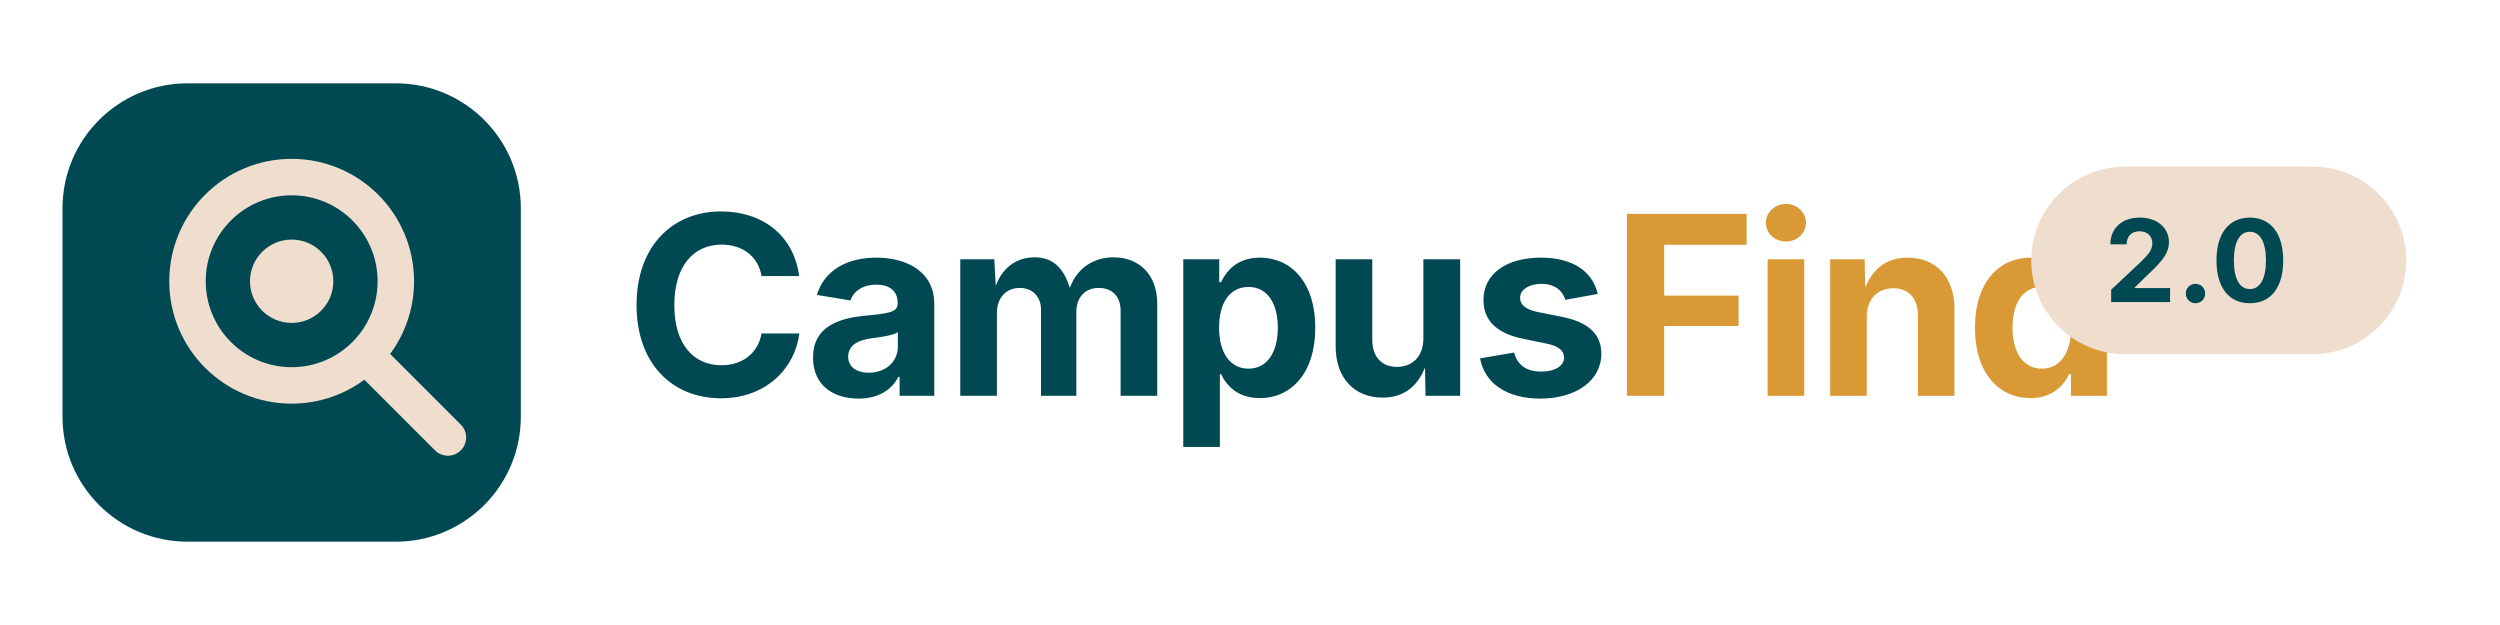
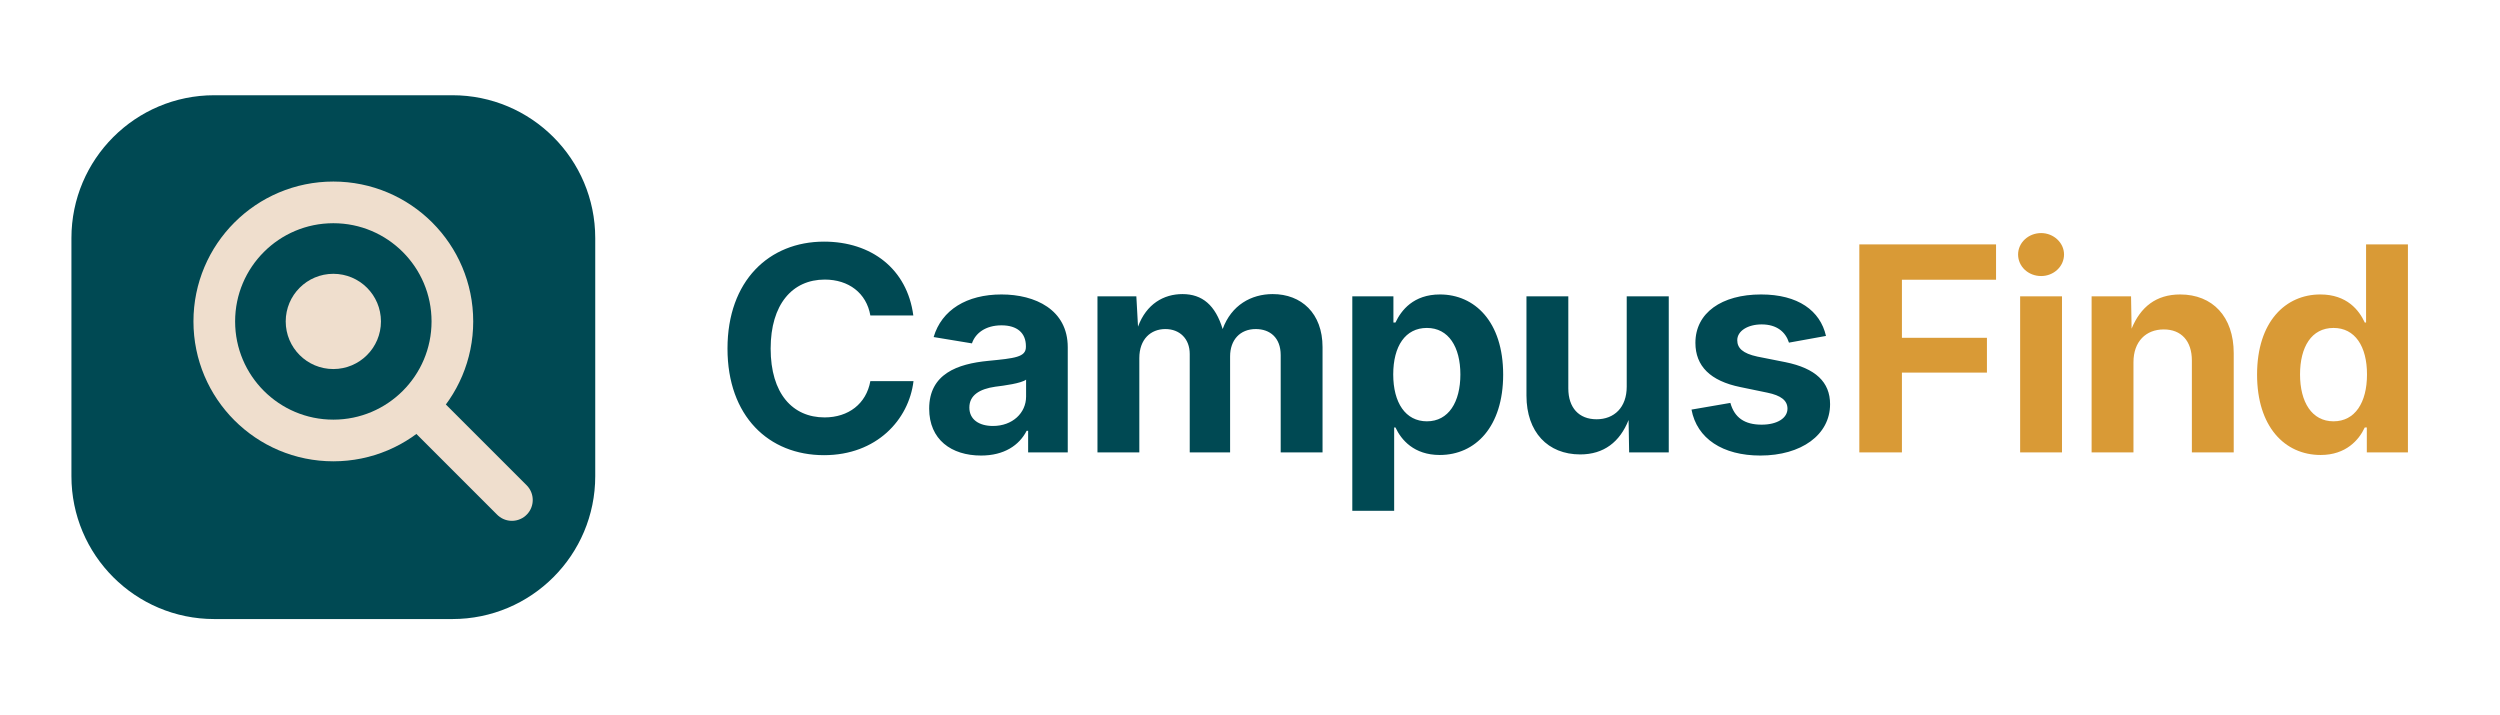
- <svg xmlns="http://www.w3.org/2000/svg" viewBox="0 0 240 60" width="240" height="60" fill="none">
+ <svg xmlns="http://www.w3.org/2000/svg" viewBox="0 0 210 60" width="210" height="60" fill="none">
  <rect x="6" y="8" width="44" height="44" rx="12" fill="#004953" />
  <circle cx="28" cy="27" r="10" stroke="#EFDECD" stroke-width="3.5" fill="none" />
  <line x1="35.5" y1="34.5" x2="43" y2="42" stroke="#EFDECD" stroke-width="3.5" stroke-linecap="round" />
  <circle cx="28" cy="27" r="4" fill="#EFDECD" />
  <text x="60" y="38" font-family="'Plus Jakarta Sans', 'Inter', -apple-system, sans-serif" font-size="24" font-weight="700" fill="#004953" letter-spacing="-0.5">
    Campus<tspan fill="#D99A36">Find</tspan>
  </text>
-   <rect x="195" y="16" width="36" height="18" rx="9" fill="#EFDECD" />
-   <text x="202" y="29" font-family="'Plus Jakarta Sans', 'Inter', sans-serif" font-size="11" font-weight="700" fill="#004953">2.0</text>
</svg>
